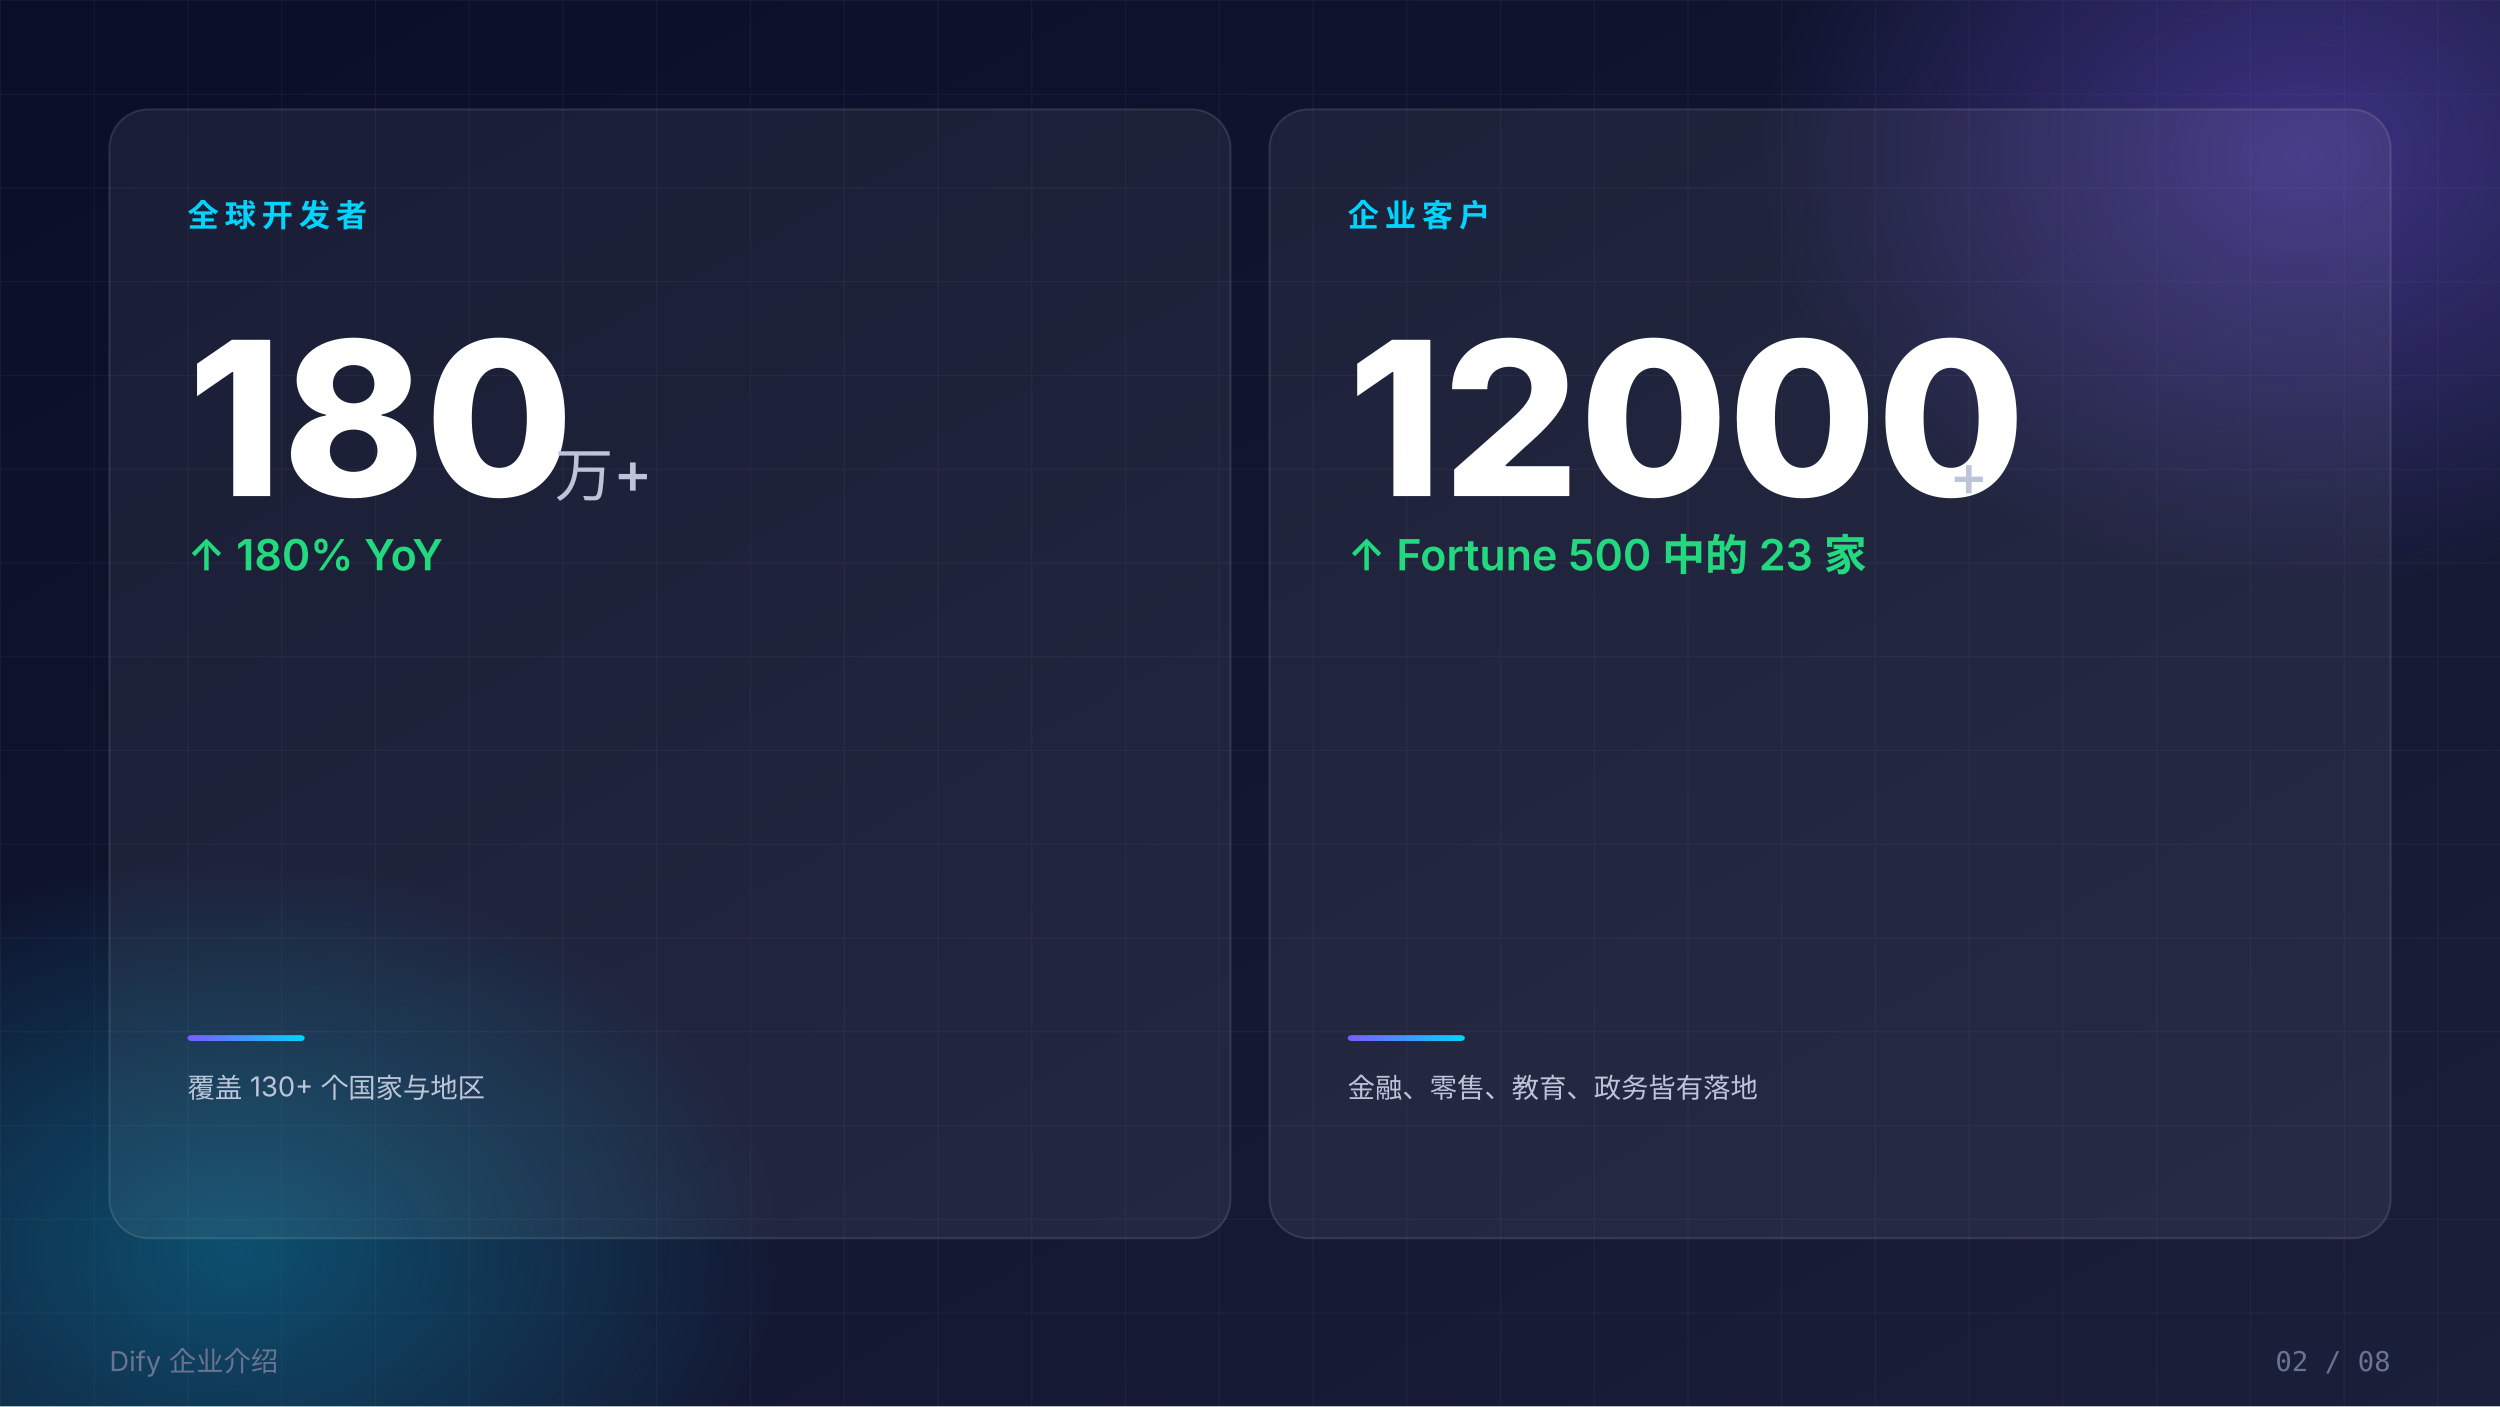
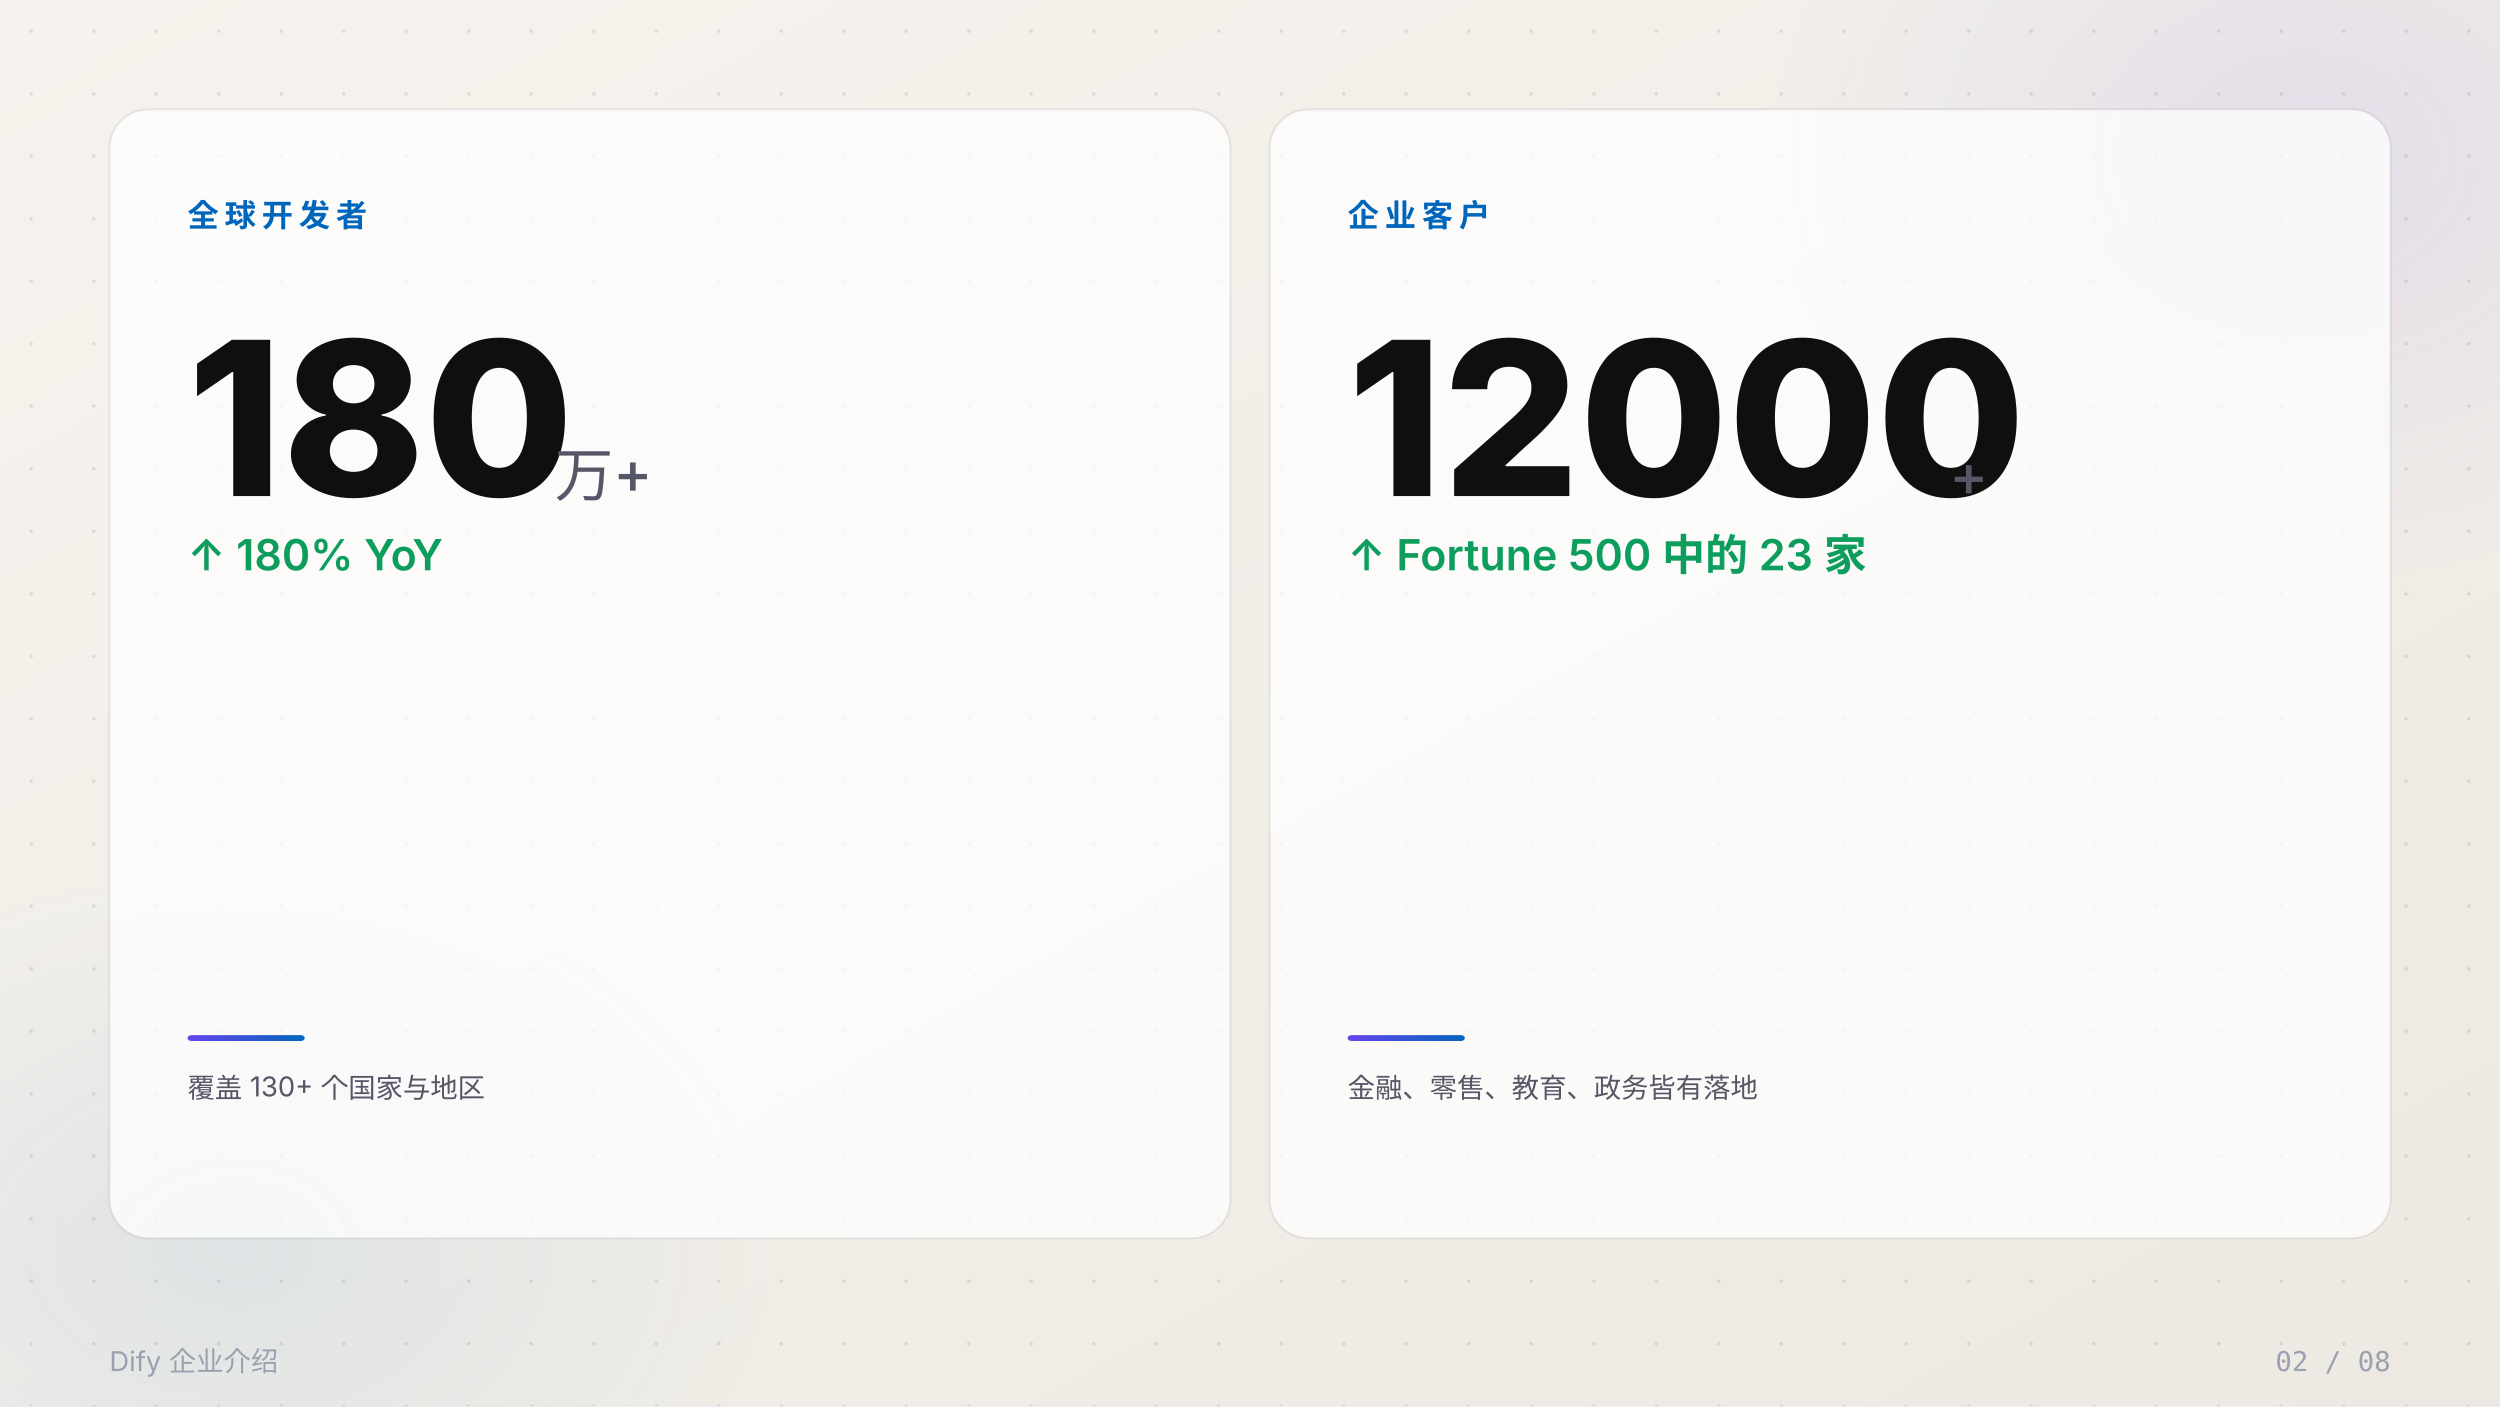
<svg xmlns="http://www.w3.org/2000/svg" viewBox="0 0 1280 720" width="1280" height="720">
  <defs>
    <linearGradient id="bg-grad" x1="0%" y1="0%" x2="100%" y2="100%">
-       <stop offset="0%" stop-color="#0a0e27" />
-       <stop offset="100%" stop-color="#1a1f3a" />
+       <stop offset="0%" stop-color="#F6F3EE" />
+       <stop offset="100%" stop-color="#EDE9E2" />
    </linearGradient>
    <linearGradient id="accent-grad" x1="0%" y1="0%" x2="100%" y2="0%">
-       <stop offset="0%" stop-color="#7c5cff" />
-       <stop offset="100%" stop-color="#00d4ff" />
+       <stop offset="0%" stop-color="#6644ee" />
+       <stop offset="100%" stop-color="#0066bb" />
    </linearGradient>
    <linearGradient id="accent-grad-v" x1="0%" y1="0%" x2="0%" y2="100%">
-       <stop offset="0%" stop-color="#7c5cff" />
-       <stop offset="100%" stop-color="#00d4ff" />
+       <stop offset="0%" stop-color="#6644ee" />
+       <stop offset="100%" stop-color="#0066bb" />
    </linearGradient>
    <radialGradient id="spot-1" cx="50%" cy="50%" r="50%">
-       <stop offset="0%" stop-color="#7c5cff" stop-opacity="0.4" />
-       <stop offset="100%" stop-color="#7c5cff" stop-opacity="0" />
+       <stop offset="0%" stop-color="#6644ee" stop-opacity="0.1" />
+       <stop offset="100%" stop-color="#6644ee" stop-opacity="0" />
    </radialGradient>
    <radialGradient id="spot-2" cx="50%" cy="50%" r="50%">
-       <stop offset="0%" stop-color="#00d4ff" stop-opacity="0.3" />
-       <stop offset="100%" stop-color="#00d4ff" stop-opacity="0" />
+       <stop offset="0%" stop-color="#0066bb" stop-opacity="0.08" />
+       <stop offset="100%" stop-color="#0066bb" stop-opacity="0" />
    </radialGradient>
-     <pattern id="bg-texture" width="48" height="48" patternUnits="userSpaceOnUse">
-       <path d="M 48 0 L 0 0 0 48" fill="none" stroke="#ffffff" stroke-opacity="0.08" stroke-width="0.5" />
+     <pattern id="bg-texture" width="32" height="32" patternUnits="userSpaceOnUse">
+       <circle cx="16" cy="16" r="0.9" fill="#1a1a2e" fill-opacity="0.12" />
    </pattern>
  </defs>
  <style type="text/css">
    text { font-family: 'PingFang SC', 'Microsoft YaHei', 'SF Pro Display', 'Inter', sans-serif; }
    .mono { font-family: 'SF Mono', 'JetBrains Mono', Menlo, monospace; }
-     .eyebrow { font-size: 16px; fill: #00d4ff; letter-spacing: 3px; font-weight: 600; }
-     .h1 { font-size: 60px; fill: #ffffff; font-weight: 700; }
-     .h2 { font-size: 44px; fill: #ffffff; font-weight: 700; }
-     .h3 { font-size: 30px; fill: #ffffff; font-weight: 600; }
-     .h4 { font-size: 22px; fill: #ffffff; font-weight: 600; }
-     .body { font-size: 18px; fill: #bcc4d8; }
-     .small { font-size: 14px; fill: #6b7392; }
-     .stat-huge { font-size: 110px; fill: #ffffff; font-weight: 800; }
-     .stat-unit { font-size: 28px; fill: #bcc4d8; font-weight: 500; }
+     .eyebrow { font-size: 16px; fill: #0066bb; letter-spacing: 3px; font-weight: 600; }
+     .h1 { font-size: 60px; fill: #0F0F10; font-weight: 700; }
+     .h2 { font-size: 44px; fill: #0F0F10; font-weight: 700; }
+     .h3 { font-size: 30px; fill: #0F0F10; font-weight: 600; }
+     .h4 { font-size: 22px; fill: #0F0F10; font-weight: 600; }
+     .body { font-size: 18px; fill: #555666; }
+     .small { font-size: 14px; fill: #9BA0B0; }
+     .stat-huge { font-size: 110px; fill: #0F0F10; font-weight: 800; }
+     .stat-unit { font-size: 28px; fill: #555666; font-weight: 500; }
  </style>
  <rect width="1280" height="720" fill="url(#bg-grad)" />
  <rect width="1280" height="720" fill="url(#bg-texture)" />
  <ellipse cx="1180" cy="80" rx="280" ry="220" fill="url(#spot-1)" />
  <ellipse cx="120" cy="640" rx="280" ry="200" fill="url(#spot-2)" />
  <g transform="translate(56, 56)">
-     <rect x="0" y="0" width="574" height="578" rx="20" fill="#ffffff" fill-opacity="0.06" stroke="#ffffff" stroke-opacity="0.12" stroke-width="1" />
+     <rect x="0" y="0" width="574" height="578" rx="20" fill="#FFFFFF" fill-opacity="0.75" stroke="#1a1a2e" stroke-opacity="0.09" stroke-width="1" />
    <svg x="40" y="40" width="494" height="498" viewBox="0 0 494 498">
      <text x="0" y="20" class="eyebrow">全球开发者</text>
-       <text x="0" y="158" font-size="110" fill="#ffffff" font-weight="800">180</text>
-       <text x="188" y="158" font-size="30" fill="#bcc4d8" font-weight="500">万+</text>
-       <text x="0" y="196" font-size="22" fill="#22d97f" font-weight="600">↑ 180% YoY</text>
+       <text x="0" y="158" font-size="110" fill="#0F0F10" font-weight="800">180</text>
+       <text x="188" y="158" font-size="30" fill="#555666" font-weight="500">万+</text>
+       <text x="0" y="196" font-size="22" fill="#0d9e5e" font-weight="600">↑ 180% YoY</text>
      <rect x="0" y="434" width="60" height="3" fill="url(#accent-grad)" rx="2" />
-       <text x="0" y="466" font-size="14" fill="#bcc4d8">覆盖 130+ 个国家与地区</text>
+       <text x="0" y="466" font-size="14" fill="#555666">覆盖 130+ 个国家与地区</text>
    </svg>
  </g>
  <g transform="translate(650, 56)">
-     <rect x="0" y="0" width="574" height="578" rx="20" fill="#ffffff" fill-opacity="0.06" stroke="#ffffff" stroke-opacity="0.12" stroke-width="1" />
+     <rect x="0" y="0" width="574" height="578" rx="20" fill="#FFFFFF" fill-opacity="0.75" stroke="#1a1a2e" stroke-opacity="0.09" stroke-width="1" />
    <svg x="40" y="40" width="494" height="498" viewBox="0 0 494 498">
      <text x="0" y="20" class="eyebrow">企业客户</text>
-       <text x="0" y="158" font-size="110" fill="#ffffff" font-weight="800">12000</text>
-       <text x="308" y="158" font-size="30" fill="#bcc4d8" font-weight="500">+</text>
-       <text x="0" y="196" font-size="22" fill="#22d97f" font-weight="600">↑ Fortune 500 中的 23 家</text>
+       <text x="0" y="158" font-size="110" fill="#0F0F10" font-weight="800">12000</text>
+       <text x="308" y="158" font-size="30" fill="#555666" font-weight="500">+</text>
+       <text x="0" y="196" font-size="22" fill="#0d9e5e" font-weight="600">↑ Fortune 500 中的 23 家</text>
      <rect x="0" y="434" width="60" height="3" fill="url(#accent-grad)" rx="2" />
-       <text x="0" y="466" font-size="14" fill="#bcc4d8">金融、零售、教育、政务皆有落地</text>
+       <text x="0" y="466" font-size="14" fill="#555666">金融、零售、教育、政务皆有落地</text>
    </svg>
  </g>
  <text x="56" y="702" class="small">Dify 企业介绍</text>
  <text x="1224" y="702" class="small mono" text-anchor="end">02 / 08</text>
</svg>
